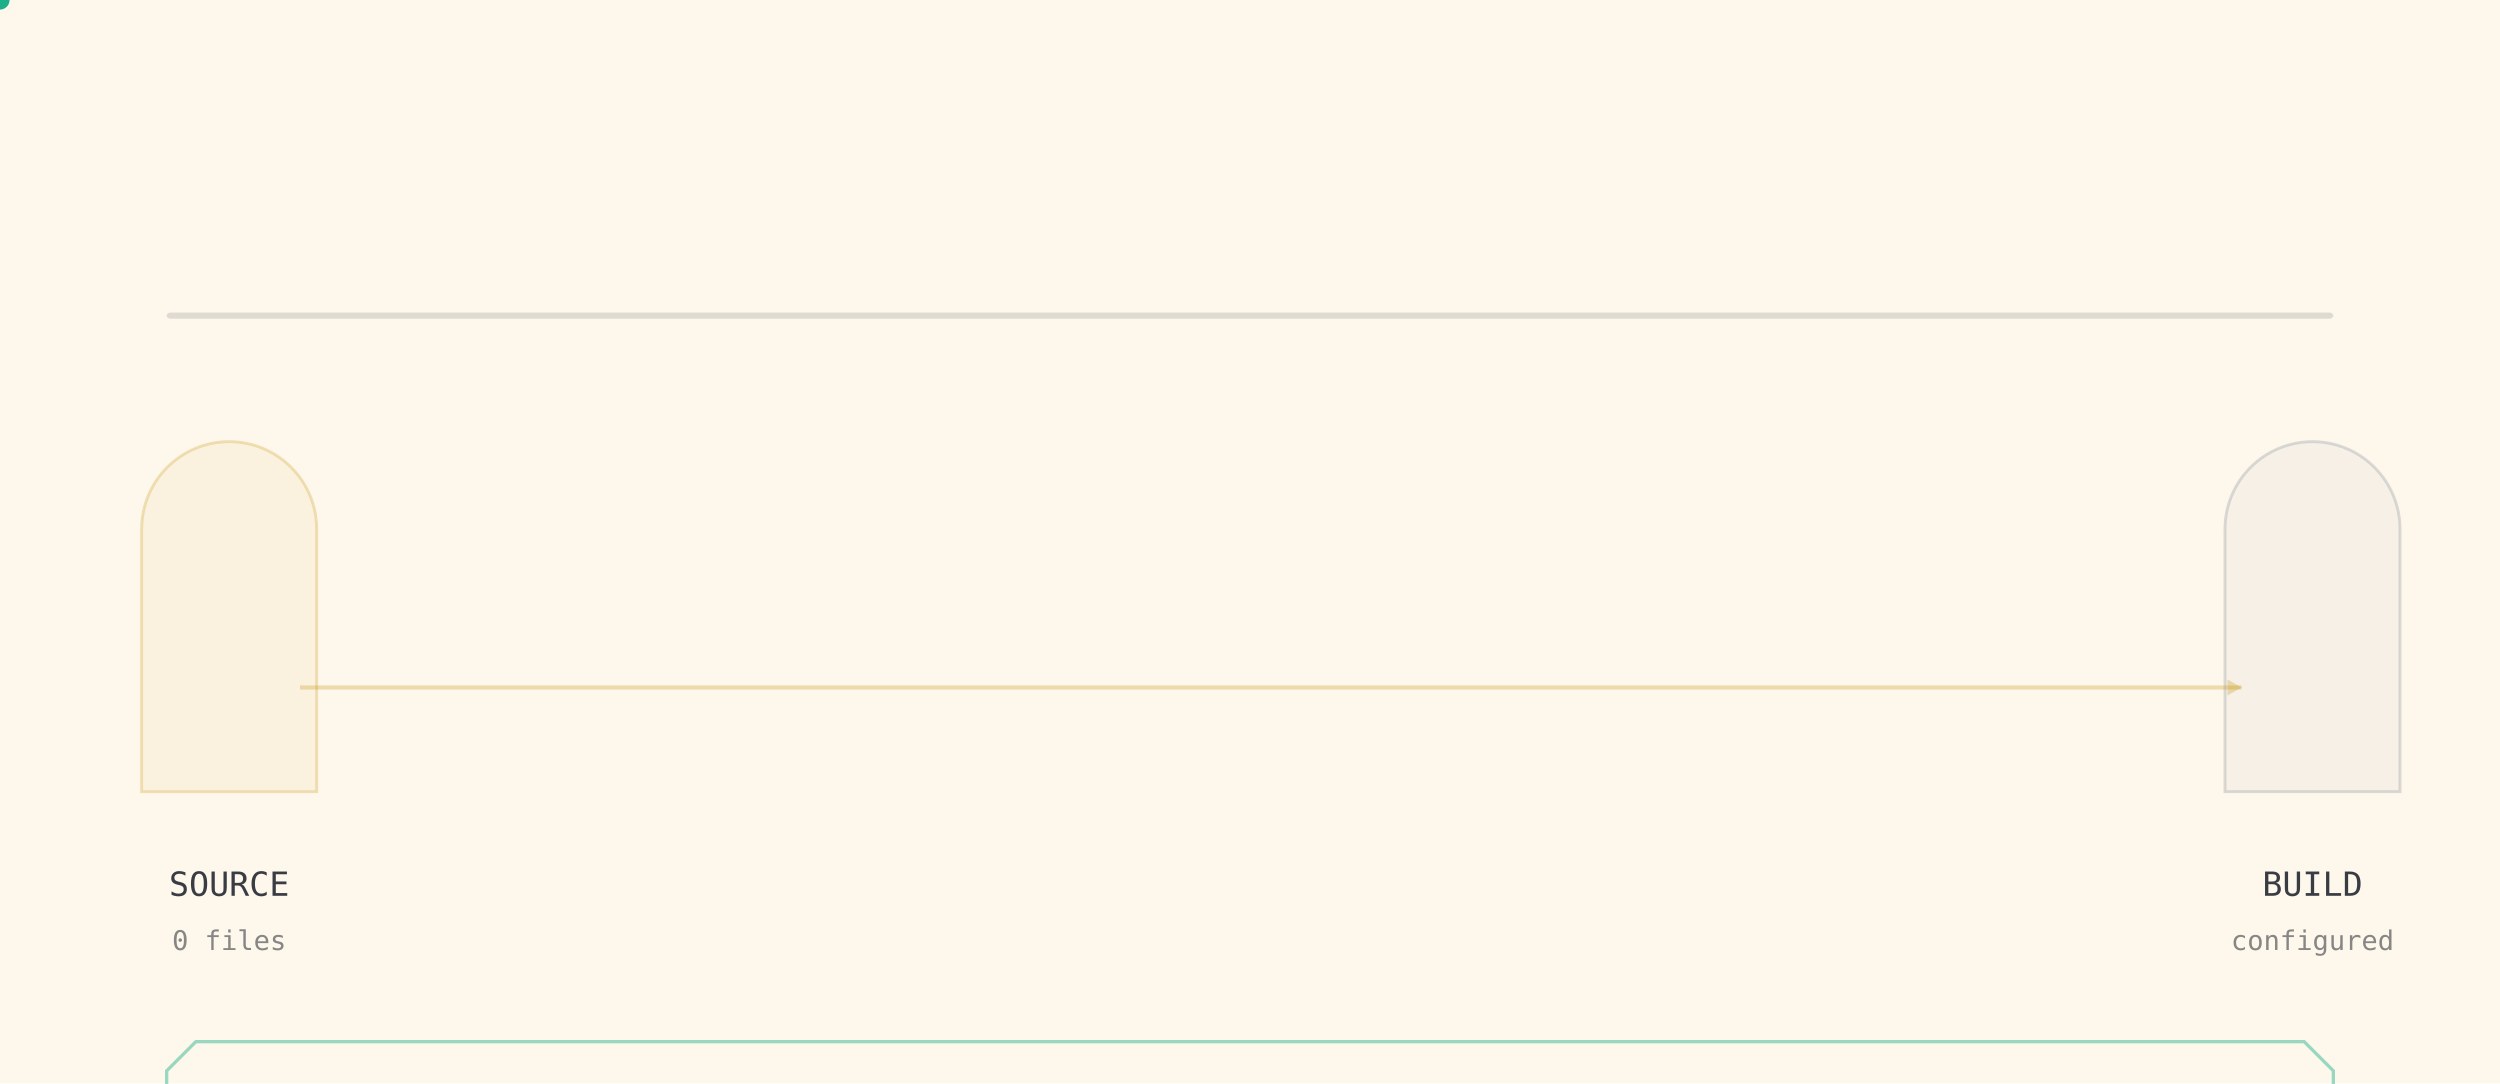
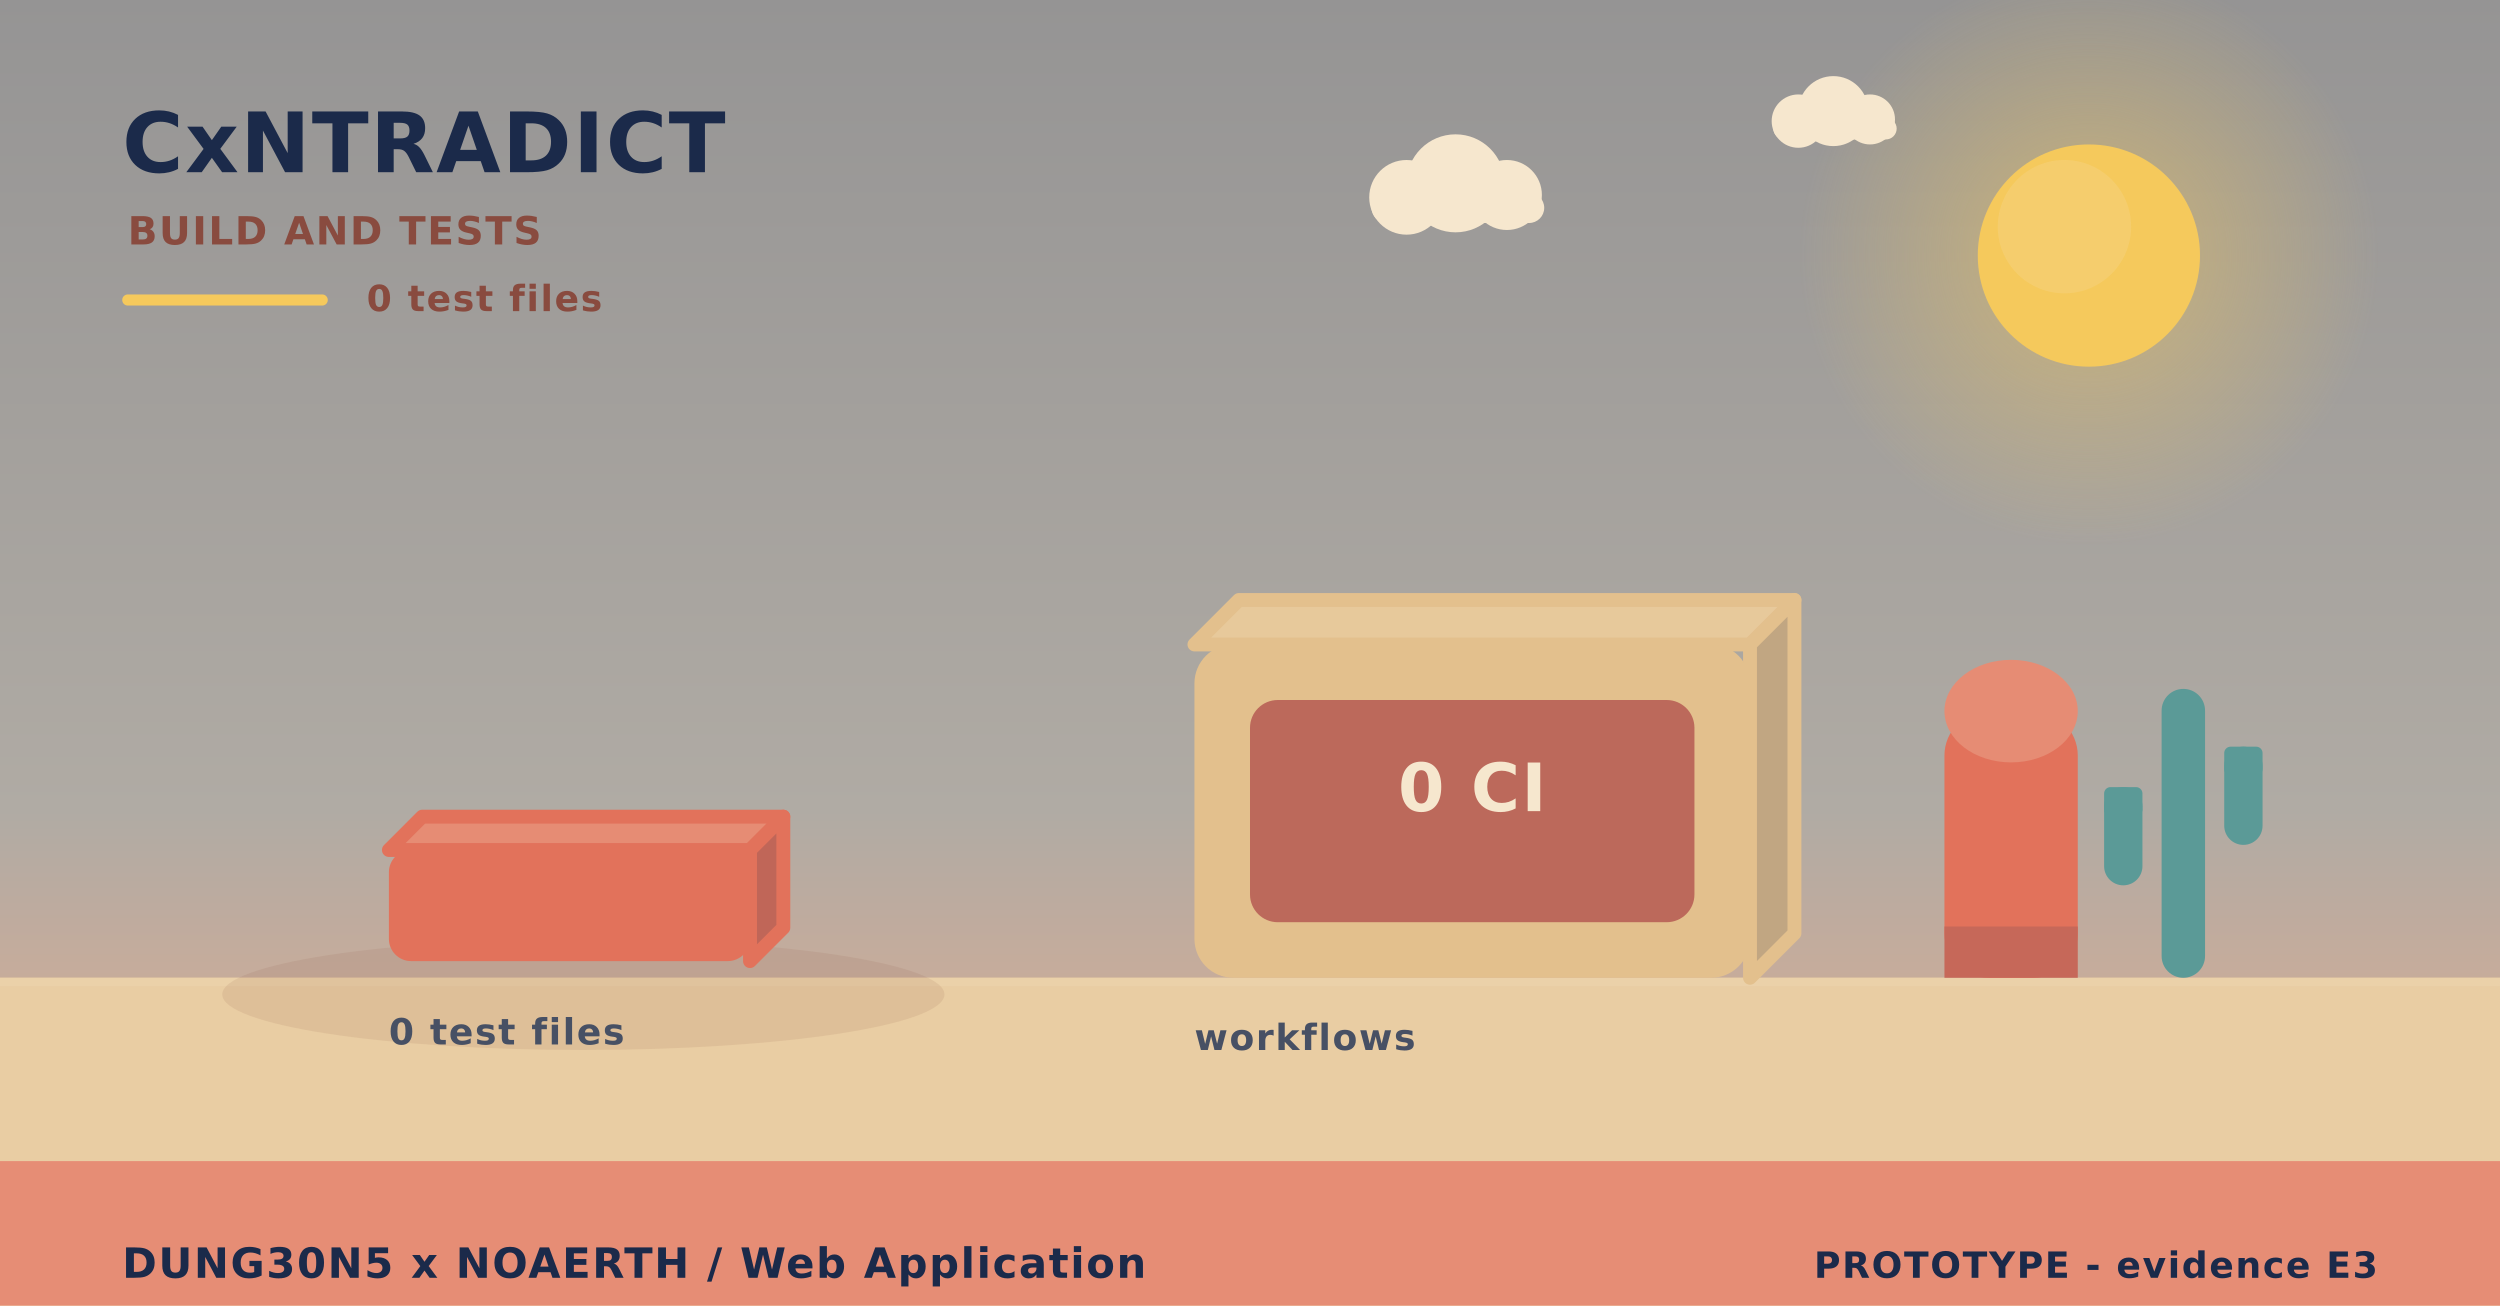
- <svg xmlns="http://www.w3.org/2000/svg" viewBox="0 0 1200 520" width="1200" height="520" role="img" aria-label="CxNTRADICT build evidence">
-   <rect width="1200" height="520" fill="#fef8ec" />
-   <defs>
-     <linearGradient id="gb" x1="0" y1="0" x2="1" y2="1">
-       <stop offset="0%" stop-color="#c78f02" />
-       <stop offset="100%" stop-color="#6e7788" />
-     </linearGradient>
-   </defs>
-   <rect x="80.00" y="150.00" width="1040.00" height="3.00" rx="2.00" fill="rgba(37,40,49,0.140)" opacity="1.00" />
-   <path d="M68.00,380.00 L68.00,254.00 A42.00,42.00 0 0 1 152.00,254.00 L152.00,380.00 Z" fill="rgba(199,143,2,0.100)" opacity="0.55" stroke="rgba(199,143,2,0.450)" stroke-width="1.4" />
-   <polygon points="-192.26,189.00 -136.83,221.00 -136.83,157.00 -192.26,125.00" fill="#036148" opacity="0.95" />
-   <polygon points="-247.68,221.00 -192.26,253.00 -192.26,189.00 -247.68,157.00" fill="#565d6a" opacity="0.95" />
-   <polygon points="-192.26,125.00 -136.83,157.00 -192.26,189.00 -247.68,157.00" fill="#c78f02" opacity="0.95" />
-   <text x="110" y="430" font-family="ui-monospace,Menlo,monospace" font-size="16" fill="rgba(37,40,49,0.900)" text-anchor="middle">SOURCE</text>
-   <text x="110" y="456" font-family="ui-monospace,Menlo,monospace" font-size="13" fill="rgba(37,40,49,0.550)" text-anchor="middle">0 files</text>
-   <path d="M1068.00,380.00 L1068.00,254.00 A42.00,42.00 0 0 1 1152.00,254.00 L1152.00,380.00 Z" fill="rgba(110,119,136,0.100)" opacity="0.55" stroke="rgba(110,119,136,0.450)" stroke-width="1.4" />
-   <polygon points="673.77,689.00 729.19,721.00 729.19,657.00 673.77,625.00" fill="#036148" opacity="0.95" />
-   <polygon points="618.34,721.00 673.77,753.00 673.77,689.00 618.34,657.00" fill="#565d6a" opacity="0.95" />
-   <polygon points="673.77,625.00 729.19,657.00 673.77,689.00 618.34,657.00" fill="#6e7788" opacity="0.95" />
-   <text x="1110" y="430" font-family="ui-monospace,Menlo,monospace" font-size="16" fill="rgba(37,40,49,0.900)" text-anchor="middle">BUILD</text>
-   <text x="1110" y="456" font-family="ui-monospace,Menlo,monospace" font-size="13" fill="rgba(37,40,49,0.550)" text-anchor="middle">configured</text>
-   <line x1="144.00" y1="330.00" x2="1076.00" y2="330.00" stroke="rgba(199,143,2,0.500)" stroke-width="2.00" opacity="0.55" />
-   <polygon points="1076.00,330.00 1069.20,326.20 1069.20,333.80" fill="rgba(199,143,2,0.500)" opacity="0.55" />
-   <g opacity="0.9">
-     <circle cx="0.00" cy="0.00" r="4.60" fill="#05a77d" opacity="1.00" />
-     <animateTransform attributeName="transform" type="translate" values="144.00,330.00 1076.00,330.00" dur="4.2s" begin="0.0s" repeatCount="indefinite" />
-     <animateTransform attributeName="transform" type="translate" values="1076.00,330.00 144.00,330.00" dur="4.2s" begin="2.1s" repeatCount="indefinite" />
+ <svg xmlns="http://www.w3.org/2000/svg" width="900" height="470" viewBox="0 0 900 470" role="img" aria-label="CxNTRADICT - how it is verified">
+   <linearGradient id="skyb" x1="0" y1="0" x2="0" y2="1">
+     <stop offset="0" stop-color="#959494" />
+     <stop offset="0.62" stop-color="#b0aba4" />
+     <stop offset="1" stop-color="#f3ad8a" />
+   </linearGradient>
+   <rect width="900" height="470" fill="url(#skyb)" />
+   <radialGradient id="sunb">
+     <stop offset="0.35" stop-color="#f5c95c" stop-opacity="0.34" />
+     <stop offset="1" stop-color="#f5c95c" stop-opacity="0" />
+   </radialGradient>
+   <circle cx="752" cy="92" r="104" fill="url(#sunb)" />
+   <circle cx="752" cy="92" r="40" fill="#f5c95c" />
+   <circle cx="743.2" cy="81.6" r="24" fill="#f5d27e" opacity="0.5" />
+   <g>
+     <circle cx="524" cy="66" r="17.64" fill="#f6e7ce" />
+     <circle cx="506.36" cy="71.04" r="13.44" fill="#f6e7ce" />
+     <circle cx="542.48" cy="70.2" r="12.6" fill="#f6e7ce" />
+     <rect x="493.76" y="69.36" width="62.16" height="10.92" rx="5.46" fill="#f6e7ce" />
+     <animateTransform attributeName="transform" type="translate" values="0 0;24 0;0 0" dur="36s" begin="0s" repeatCount="indefinite" />
  </g>
-   <path d="M94.00,500.00 H1106.00 L1120.00,514.00 V546.00 L1106.00,560.00 H94.00 L80.00,546.00 V514.00 Z" fill="none" stroke="rgba(5,167,125,0.500)" stroke-width="1.60" opacity="0.80" />
-   <text x="600" y="536" font-family="ui-monospace,Menlo,monospace" font-size="16" fill="rgba(5,167,125,0.950)" text-anchor="middle">no test suite present in this repository — shown as measured, not implied</text>
+   <g>
+     <circle cx="660" cy="40" r="12.6" fill="#f6e7ce" />
+     <circle cx="647.4" cy="43.6" r="9.6" fill="#f6e7ce" />
+     <circle cx="673.2" cy="43" r="9" fill="#f6e7ce" />
+     <rect x="638.4" y="42.4" width="44.4" height="7.8" rx="3.9" fill="#f6e7ce" />
+     <animateTransform attributeName="transform" type="translate" values="0 0;-18 0;0 0" dur="46s" begin="3s" repeatCount="indefinite" />
+   </g>
+   <rect x="0" y="352" width="900" height="118" fill="#e9cda3" />
+   <rect x="0" y="352" width="900" height="3" fill="#ebd1a9" />
+   <text x="44" y="62" font-family="Verdana,DejaVu Sans,sans-serif" font-size="30" font-weight="700" letter-spacing="0.6" fill="#1b2a4a" text-anchor="start">CxNTRADICT</text>
+   <text x="46" y="88" font-family="Verdana,DejaVu Sans,sans-serif" font-size="14" font-weight="700" letter-spacing="0.6" fill="#894b3f" text-anchor="start">BUILD AND TESTS</text>
+   <rect x="44" y="106" width="74" height="4" rx="2" fill="#f5c95c" />
+   <text x="132" y="112" font-family="Verdana,DejaVu Sans,sans-serif" font-size="13" font-weight="700" letter-spacing="0.6" fill="#894b3f" text-anchor="start">0 test files</text>
+   <ellipse cx="210" cy="358" rx="130" ry="20" fill="rgba(138,90,68,0.11)" />
+   <g>
+     <path d="M140,306 L270,306 L282,294 L152,294 Z" fill="#e68c74" stroke="#e2725b" stroke-width="5" stroke-linejoin="round" />
+     <path d="M270,306 L282,294 L282,334 L270,346 Z" fill="#c06658" stroke="#e2725b" stroke-width="5" stroke-linejoin="round" />
+     <rect x="140" y="306" width="130" height="40" rx="8" fill="#e2725b" />
+     <animateTransform attributeName="transform" type="translate" values="0 10;0 0" dur="0.8s" begin="0.5s" fill="freeze" />
+   </g>
+   <text x="140" y="376" font-family="Verdana,DejaVu Sans,sans-serif" font-size="13" font-weight="700" letter-spacing="0.6" fill="#475064" text-anchor="start">0 test files</text>
+   <path d="M430,232 L630,232 L646,216 L446,216 Z" fill="#e7c99b" stroke="#e3c08d" stroke-width="5" stroke-linejoin="round" />
+   <path d="M630,232 L646,216 L646,336 L630,352 Z" fill="#c1a682" stroke="#e3c08d" stroke-width="5" stroke-linejoin="round" />
+   <rect x="430" y="232" width="200" height="120" rx="14" fill="#e3c08d" />
+   <rect x="450" y="252" width="160" height="80" rx="10" fill="#ba6458" opacity="0.94" />
+   <text x="530" y="292" font-family="Verdana,DejaVu Sans,sans-serif" font-size="24" font-weight="700" letter-spacing="0.6" fill="#f6e7ce" text-anchor="middle">0 CI</text>
+   <text x="430" y="378" font-family="Verdana,DejaVu Sans,sans-serif" font-size="13" font-weight="700" letter-spacing="0.6" fill="#475064" text-anchor="start">workflows</text>
+   <rect x="700" y="256" width="48" height="96" rx="16" fill="#e2725b" />
+   <ellipse cx="724" cy="256" rx="24" ry="18.46" fill="#e68c74" />
+   <rect x="700" y="333.54" width="48" height="18.46" fill="#c66859" />
+   <rect x="778.18" y="248" width="15.64" height="104" rx="7.82" fill="#5b9a97" />
+   <rect x="757.48" y="283.36" width="13.8" height="35.36" rx="6.9" fill="#5b9a97" />
+   <rect x="757.48" y="283.36" width="13.8" height="10.4" rx="2.3" fill="#5b9a97" />
+   <rect x="800.72" y="268.8" width="13.8" height="35.36" rx="6.9" fill="#5b9a97" />
+   <rect x="800.72" y="268.8" width="13.8" height="10.4" rx="2.3" fill="#5b9a97" />
+   <rect x="0" y="418" width="900" height="52" rx="0" fill="#e68972" opacity="0.94" />
+   <text x="44" y="460" font-family="Verdana,DejaVu Sans,sans-serif" font-size="15" font-weight="700" letter-spacing="0.6" fill="#1b2a4a" text-anchor="start">DUNG30N5 x NOAERTH  /  Web Application</text>
+   <text x="856" y="460" font-family="Verdana,DejaVu Sans,sans-serif" font-size="13" font-weight="700" letter-spacing="0.6" fill="#1b2a4a" text-anchor="end">PROTOTYPE  -  evidence E3</text>
</svg>
